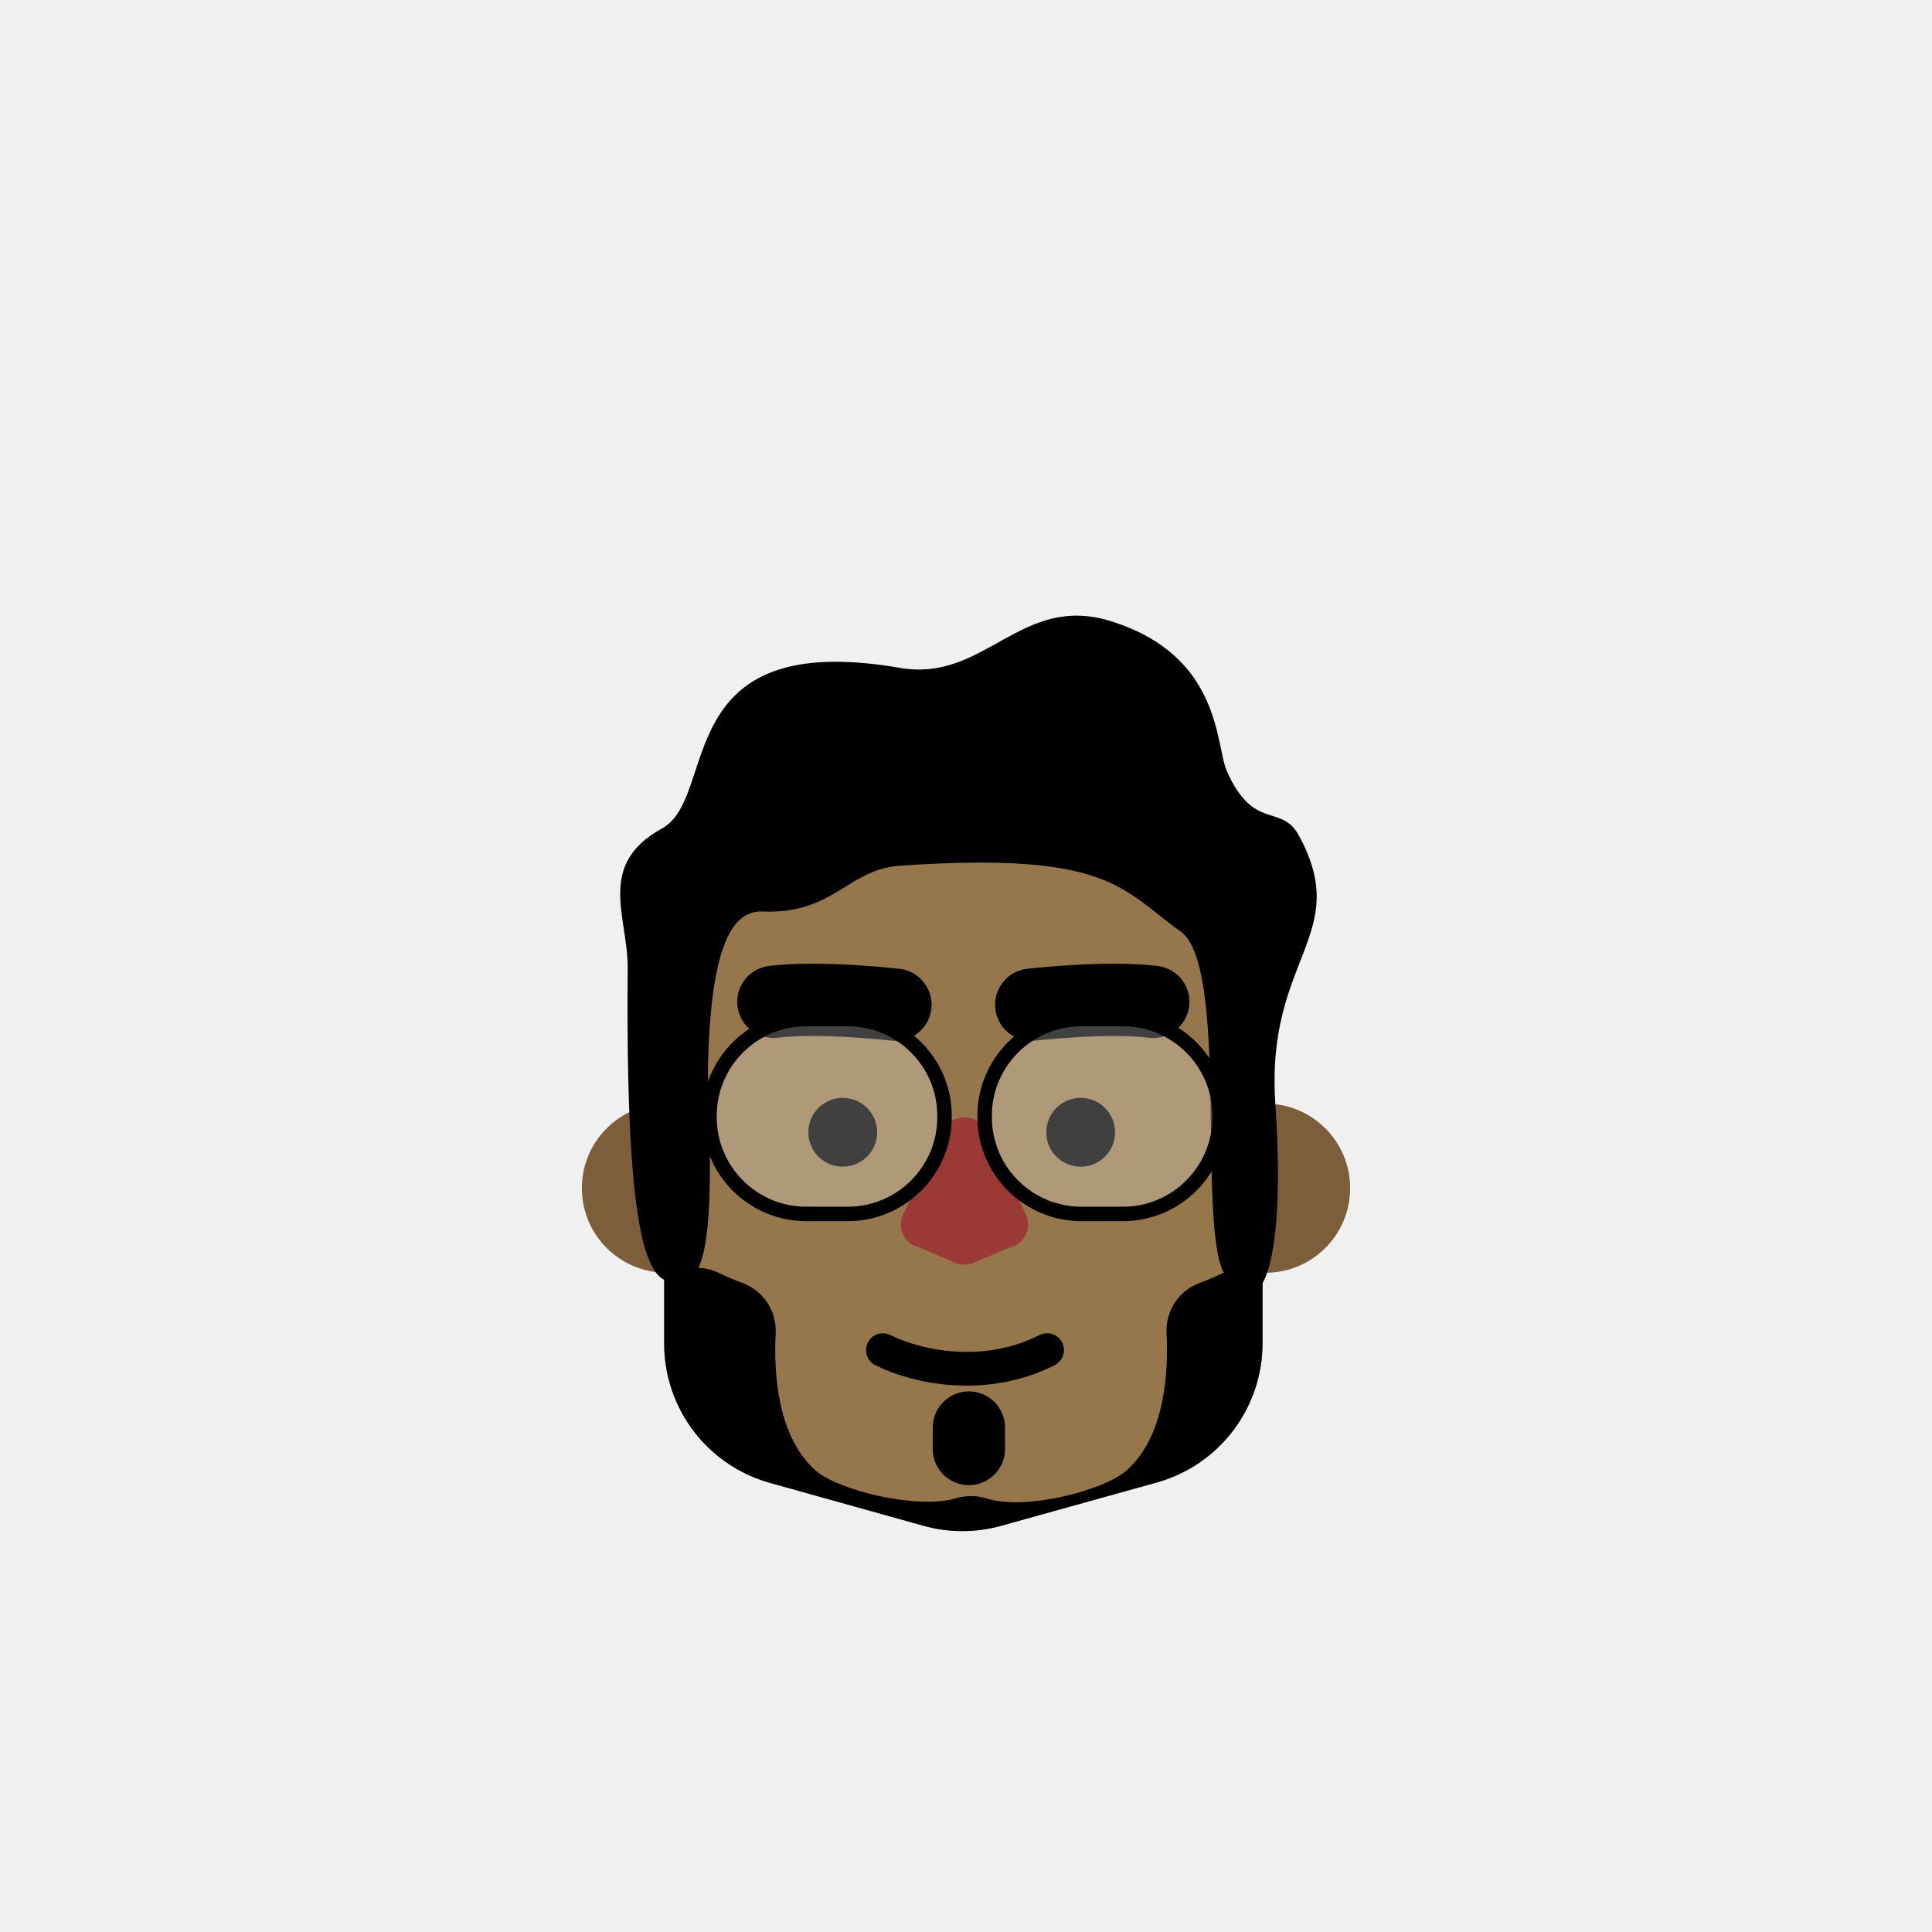
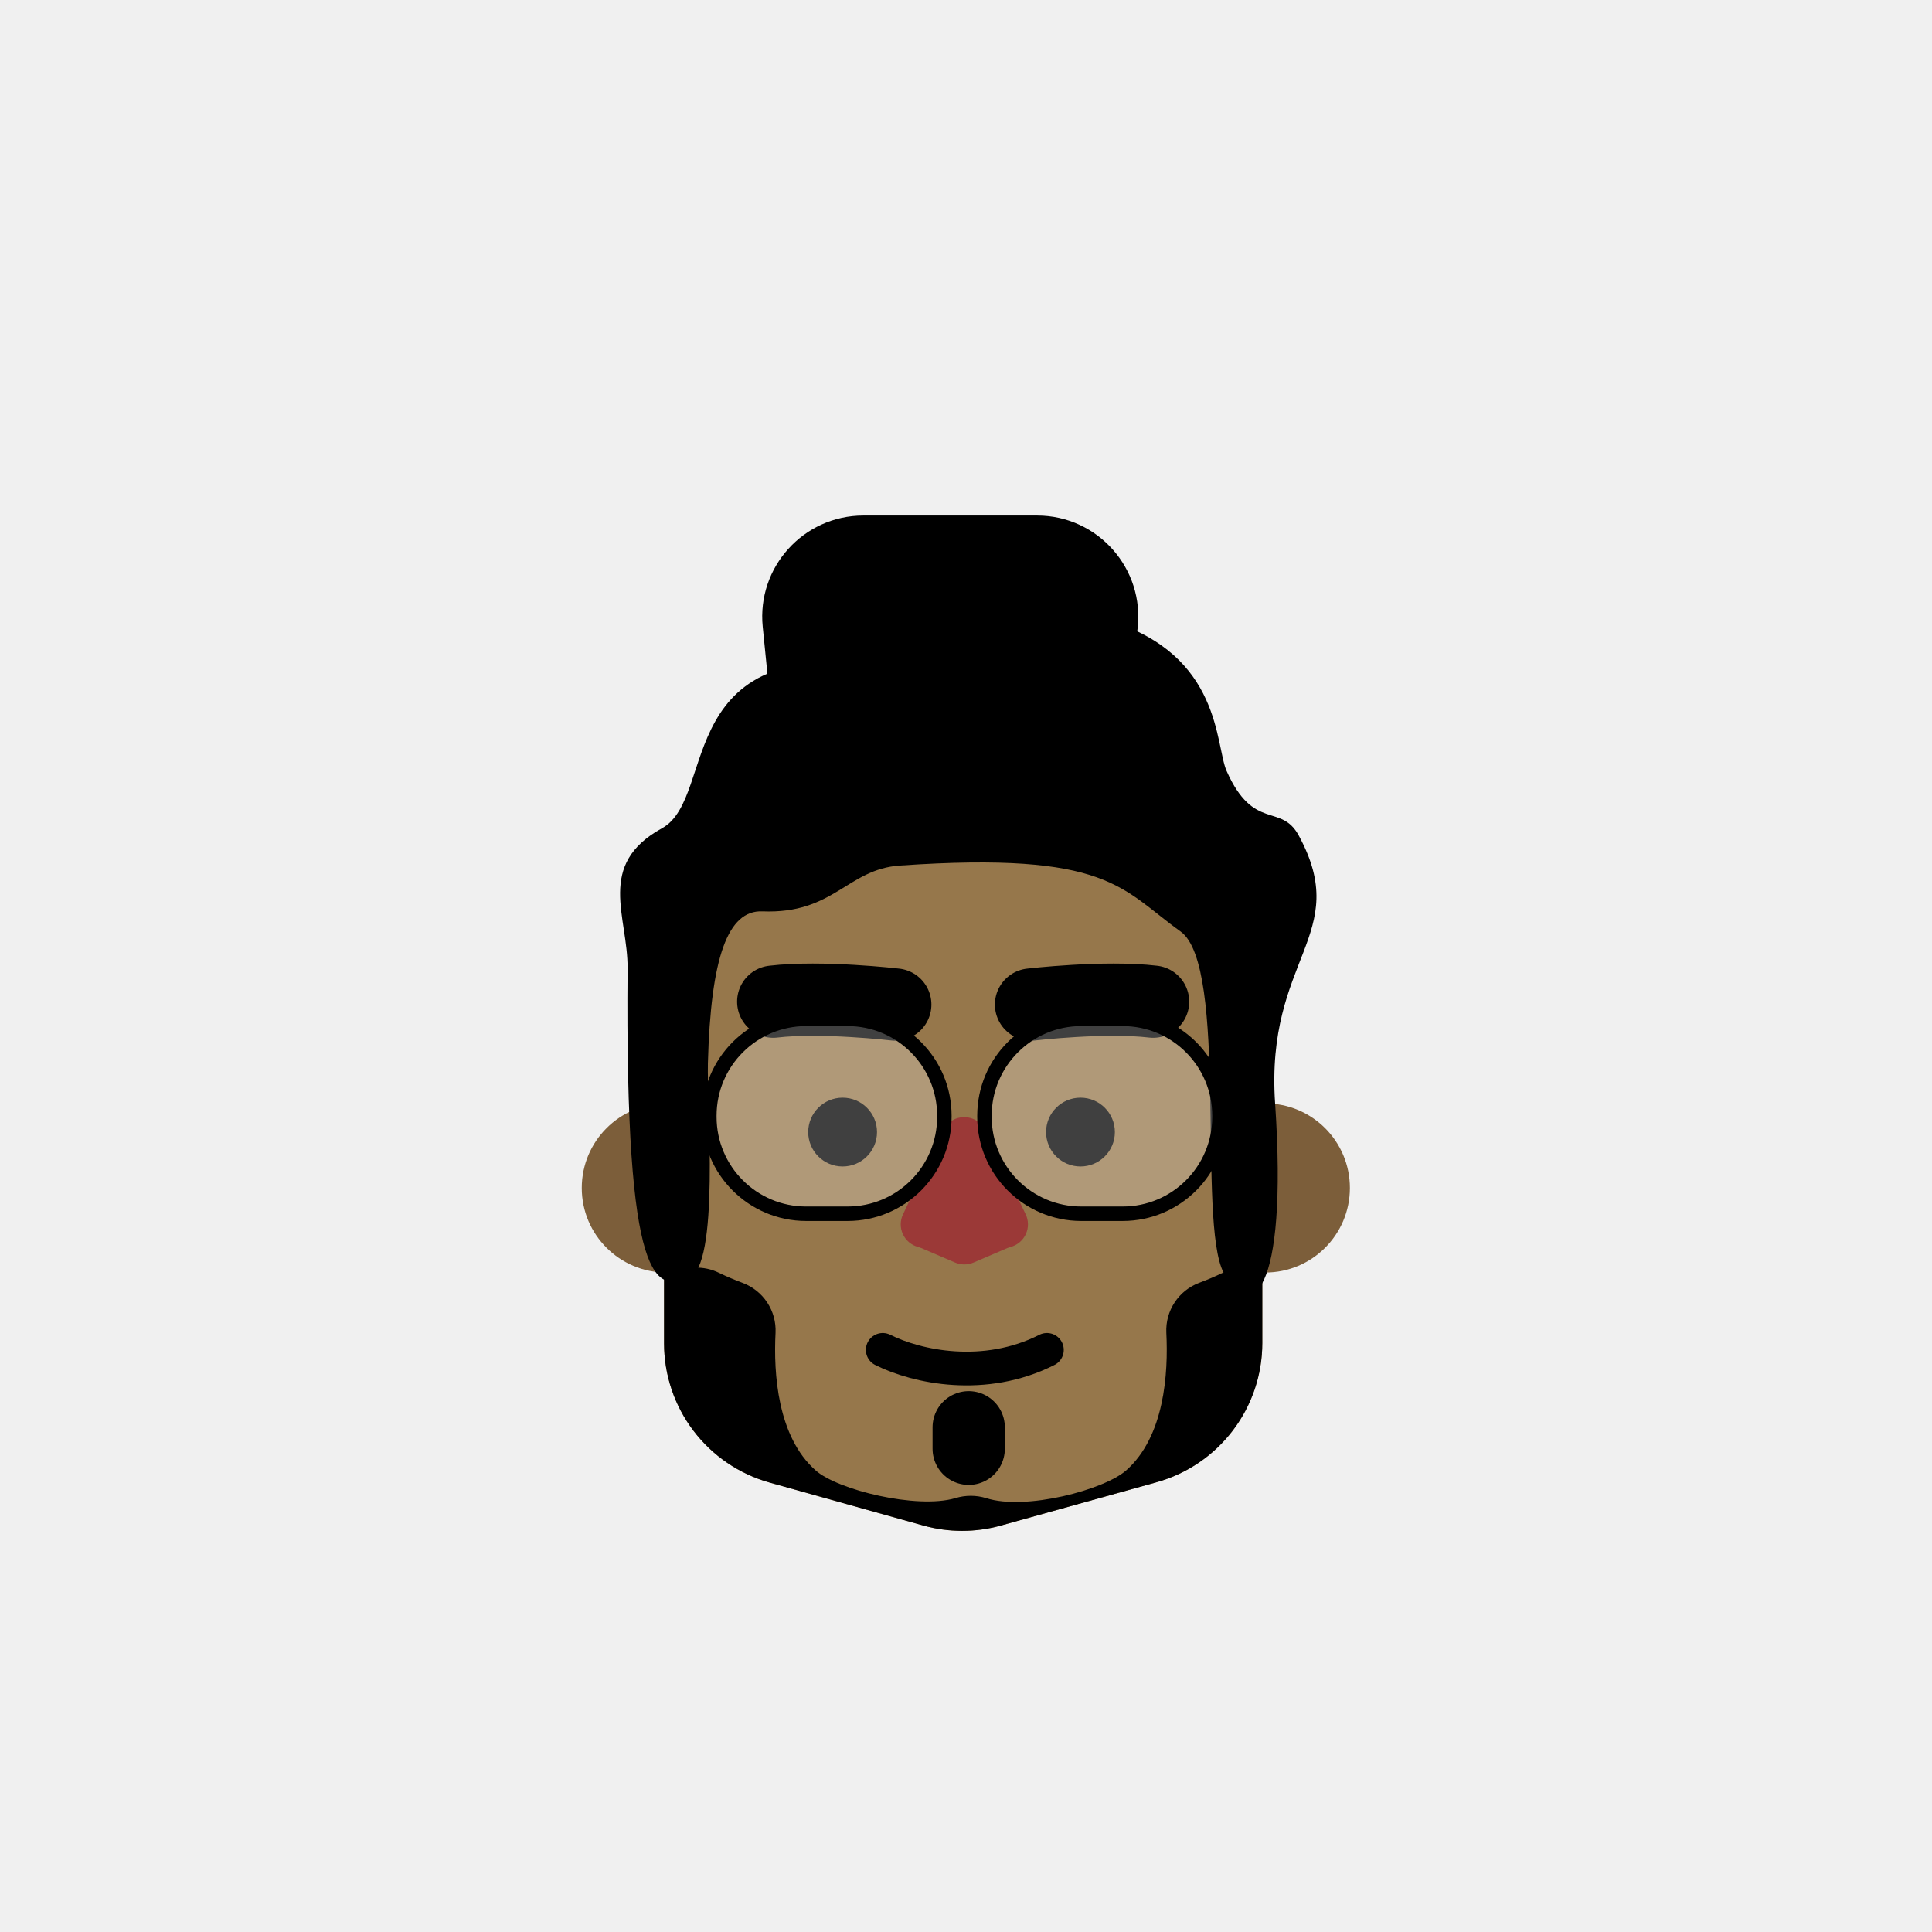
- <svg xmlns="http://www.w3.org/2000/svg" viewBox="0 0 400.93 400.93">
+ <svg xmlns="http://www.w3.org/2000/svg" width="401" height="401" viewBox="0 0 401 401" fill="none">
+   <g clip-path="url(#clip0_3_248)">
+     <path d="M262.63 264.12C272.323 264.12 280.18 256.263 280.18 246.57C280.18 236.877 272.323 229.02 262.63 229.02C252.937 229.02 245.08 236.877 245.08 246.57C245.08 256.263 252.937 264.12 262.63 264.12Z" fill="#7C5E3A" />
+     <path d="M138.3 264.12C147.993 264.12 155.85 256.263 155.85 246.57C155.85 236.877 147.993 229.02 138.3 229.02C128.607 229.02 120.75 236.877 120.75 246.57C120.75 256.263 128.607 264.12 138.3 264.12Z" fill="#7C5E3A" />
+     <path d="M240.08 307.64L207.73 316.64C202.474 318.105 196.917 318.105 191.66 316.64L159.72 307.71C153.426 305.943 147.882 302.168 143.931 296.961C139.979 291.753 137.837 285.397 137.83 278.86V207.26C137.843 199.321 141.003 191.711 146.617 186.097C152.231 180.483 159.841 177.323 167.78 177.31H232.07C239.999 177.328 247.598 180.485 253.206 186.09C258.815 191.694 261.976 199.291 262 207.22V278.77C261.995 285.314 259.851 291.678 255.893 296.89C251.936 302.102 246.383 305.877 240.08 307.64Z" fill="#96774B" />
+     <path d="M209.76 258.81C209.532 258.872 209.308 258.948 209.09 259.04L202.09 262.04C201.478 262.307 200.818 262.445 200.15 262.445C199.482 262.445 198.822 262.307 198.21 262.04L191.21 259.04C190.992 258.948 190.768 258.872 190.54 258.81C189.853 258.625 189.214 258.29 188.671 257.83C188.127 257.37 187.692 256.797 187.395 256.149C187.098 255.502 186.947 254.798 186.953 254.086C186.959 253.374 187.122 252.672 187.43 252.03L195.75 234.62C196.147 233.795 196.768 233.099 197.543 232.612C198.318 232.124 199.215 231.866 200.13 231.866C201.045 231.866 201.942 232.124 202.717 232.612C203.492 233.099 204.113 233.795 204.51 234.62L212.87 252C213.183 252.643 213.351 253.348 213.359 254.064C213.368 254.779 213.219 255.488 212.922 256.139C212.624 256.79 212.187 257.367 211.64 257.828C211.093 258.29 210.451 258.626 209.76 258.81Z" fill="#9B3937" />
+     <path d="M224.26 242.11C228.203 242.11 231.4 238.913 231.4 234.97C231.4 231.027 228.203 227.83 224.26 227.83C220.317 227.83 217.12 231.027 217.12 234.97C217.12 238.913 220.317 242.11 224.26 242.11Z" fill="black" />
+     <path d="M174.89 242.11C178.833 242.11 182.03 238.913 182.03 234.97C182.03 231.027 178.833 227.83 174.89 227.83C170.947 227.83 167.75 231.027 167.75 234.97C167.75 238.913 170.947 242.11 174.89 242.11Z" fill="black" />
+     <path d="M183.22 280.18C190.35 283.75 204.37 286.72 217.29 280.18" stroke="black" stroke-width="7" stroke-linecap="round" stroke-linejoin="round" />
+     <path d="M201.06 296.24V300.7" stroke="black" stroke-width="15" stroke-linecap="round" stroke-linejoin="round" />
+     <path d="M185.82 208.5C185.82 208.5 170.51 206.71 160.49 207.9" stroke="black" stroke-width="15" stroke-linecap="round" stroke-linejoin="round" />
+     <path d="M214 208.5C214 208.5 229.31 206.71 239.33 207.9" stroke="black" stroke-width="15" stroke-linecap="round" stroke-linejoin="round" />
+     <mask id="mask0_3_248" style="mask-type:luminance" maskUnits="userSpaceOnUse" x="137" y="177" width="125" height="141">
+       <path d="M240.08 307.64L207.73 316.64C202.474 318.105 196.917 318.105 191.66 316.64L159.72 307.71C153.426 305.943 147.882 302.168 143.931 296.961C139.979 291.753 137.837 285.397 137.83 278.86V207.26C137.843 199.321 141.003 191.711 146.617 186.097C152.231 180.483 159.841 177.323 167.78 177.31H232.07C239.999 177.328 247.598 180.485 253.206 186.09C258.815 191.694 261.976 199.291 262 207.22V278.77C261.995 285.314 259.851 291.678 255.893 296.89C251.936 302.102 246.383 305.877 240.08 307.64Z" fill="white" />
+     </mask>
+     <g mask="url(#mask0_3_248)">
+       <path d="M253.83 264.16C252.11 264.99 250.45 265.68 248.92 266.25C246.829 267.029 245.04 268.453 243.811 270.315C242.582 272.177 241.975 274.381 242.08 276.61C242.51 285.08 241.69 298.13 233.78 305.16C229.2 309.23 212.85 313.57 204.7 310.95C202.609 310.305 200.371 310.305 198.28 310.95C190.28 313.3 173.77 309.21 169.28 305.18C161.37 298.18 160.54 285.1 160.97 276.63C161.075 274.401 160.468 272.197 159.239 270.335C158.01 268.473 156.221 267.049 154.13 266.27C152.61 265.7 150.94 265.01 149.22 264.18C147.649 263.409 145.911 263.042 144.162 263.111C142.413 263.181 140.71 263.685 139.205 264.578C137.7 265.472 136.442 266.726 135.543 268.228C134.645 269.73 134.135 271.432 134.06 273.18C133.523 285.243 137.251 297.111 144.59 306.7C155.35 320.93 198.71 321 201.59 320.99C204.47 320.98 247.78 320.93 258.59 306.7C265.899 297.082 269.585 285.196 269 273.13C268.921 271.383 268.408 269.683 267.507 268.184C266.606 266.685 265.346 265.433 263.84 264.543C262.335 263.653 260.631 263.152 258.884 263.085C257.136 263.018 255.399 263.388 253.83 264.16Z" fill="black" />
+     </g>
+     <path d="M186.79 179.65C175.84 180.4 173.1 189.76 158.23 189.16C151.07 188.88 147.52 198.68 146.93 220.69C146.7 229.1 149.48 262.93 142.93 265.31C136.38 267.69 129.67 268.31 130.26 201.06C130.36 190.21 123.64 179.48 137.4 171.91C149.3 165.37 138.59 130.27 186.78 138.6C204.41 141.65 211.78 123.14 230.37 128.86C253.57 135.99 252.21 154.66 254.59 160.02C260.23 172.7 265.89 166.56 269.59 173.47C280.75 194.08 262.59 198.79 264.66 229.02C267.37 269.1 259.43 274.71 253.95 264.12C248.47 253.53 255.05 200.47 245.03 193.33C232.73 184.53 230.21 176.67 186.79 179.65Z" fill="black" />
+     <g opacity="0.25">
+       <path d="M233.01 211.47H224.43C213.329 211.47 204.33 220.469 204.33 231.57V231.82C204.33 242.921 213.329 251.92 224.43 251.92H233.01C244.111 251.92 253.11 242.921 253.11 231.82V231.57C253.11 220.469 244.111 211.47 233.01 211.47Z" fill="white" />
+       <path d="M175.91 211.47H167.33C156.229 211.47 147.23 220.469 147.23 231.57V231.82C147.23 242.921 156.229 251.92 167.33 251.92H175.91C187.011 251.92 196.01 242.921 196.01 231.82V231.57C196.01 220.469 187.011 211.47 175.91 211.47Z" fill="white" />
+     </g>
+     <path d="M233.01 211.47H224.43C213.329 211.47 204.33 220.469 204.33 231.57V231.82C204.33 242.921 213.329 251.92 224.43 251.92H233.01C244.111 251.92 253.11 242.921 253.11 231.82V231.57C253.11 220.469 244.111 211.47 233.01 211.47Z" stroke="black" stroke-width="3" stroke-miterlimit="10" />
+     <path d="M175.91 211.47H167.33C156.229 211.47 147.23 220.469 147.23 231.57V231.82C147.23 242.921 156.229 251.92 167.33 251.92H175.91C187.011 251.92 196.01 242.921 196.01 231.82V231.57C196.01 220.469 187.011 211.47 175.91 211.47Z" stroke="black" stroke-width="3" stroke-miterlimit="10" />
+     <path d="M158.309 130.09C157.073 117.727 166.781 107 179.205 107H215.257C227.872 107 237.641 118.044 236.1 130.565L233.269 153.565C231.973 164.092 223.032 172 212.426 172H181.505C170.716 172 161.682 163.825 160.609 153.09L158.309 130.09Z" fill="black" />
+   </g>
  <defs>
-     <style>.cls-1,.cls-10,.cls-5,.cls-6{fill:none;}.cls-2{fill:#7c5e3a;}.cls-3{fill:#96774b;}.cls-4{fill:#9b3937;}.cls-10,.cls-5,.cls-6{stroke:#000;}.cls-5,.cls-6{stroke-linecap:round;stroke-linejoin:round;}.cls-5{stroke-width:7px;}.cls-6{stroke-width:15px;}.cls-7{clip-path:url(#clip-path);}.cls-8{opacity:0.25;}.cls-9{fill:#fff;}.cls-10{stroke-miterlimit:10;stroke-width:3px;}</style>
-     <clipPath id="clip-path">
-       <path class="cls-1" d="M240.08,307.64l-32.35,9a29.93,29.93,0,0,1-16.07,0l-31.94-8.93a30,30,0,0,1-21.89-28.85v-71.6a30,30,0,0,1,29.95-29.95h64.29A30,30,0,0,1,262,207.22v71.55A30,30,0,0,1,240.08,307.64Z" />
+     <clipPath id="clip0_3_248">
+       <rect width="400.93" height="400.93" fill="white" />
    </clipPath>
  </defs>
-   <g id="Layer_2" data-name="Layer 2">
-     <g id="Layer_1-2" data-name="Layer 1">
-       <rect class="cls-1" width="400.93" height="400.93" />
-       <circle class="cls-2" cx="262.63" cy="246.57" r="17.55" />
-       <circle class="cls-2" cx="138.3" cy="246.57" r="17.55" />
-       <path class="cls-3" d="M240.08,307.64l-32.35,9a29.93,29.93,0,0,1-16.07,0l-31.94-8.93a30,30,0,0,1-21.89-28.85v-71.6a30,30,0,0,1,29.95-29.95h64.29A30,30,0,0,1,262,207.22v71.55A30,30,0,0,1,240.08,307.64Z" />
-       <path class="cls-4" d="M209.76,258.81h0a5.3,5.3,0,0,0-.67.23l-7,3a4.85,4.85,0,0,1-3.88,0l-7-3a5.3,5.3,0,0,0-.67-.23h0a4.85,4.85,0,0,1-3.11-6.78l8.32-17.41a4.86,4.86,0,0,1,8.76,0L212.87,252A4.85,4.85,0,0,1,209.76,258.81Z" />
-       <circle cx="224.26" cy="234.97" r="7.14" />
-       <circle cx="174.89" cy="234.97" r="7.14" />
-       <path class="cls-5" d="M183.22,280.18c7.13,3.57,21.15,6.54,34.07,0" />
-       <line class="cls-6" x1="201.06" y1="296.24" x2="201.06" y2="300.7" />
-       <path class="cls-6" d="M185.82,208.5s-15.31-1.79-25.33-.6" />
-       <path class="cls-6" d="M214,208.5s15.31-1.79,25.33-.6" />
-       <g class="cls-7">
-         <path d="M253.83,264.16c-1.72.83-3.38,1.52-4.91,2.09a10.53,10.53,0,0,0-6.84,10.36c.43,8.47-.39,21.52-8.3,28.55-4.58,4.07-20.93,8.41-29.08,5.79a10.89,10.89,0,0,0-6.42,0c-8,2.35-24.51-1.74-29-5.77-7.91-7-8.74-20.08-8.31-28.55a10.53,10.53,0,0,0-6.84-10.36c-1.52-.57-3.19-1.26-4.91-2.09a10.53,10.53,0,0,0-15.16,9,51.39,51.39,0,0,0,10.53,33.52c10.76,14.23,54.12,14.3,57,14.29s46.19-.06,57-14.29A51.37,51.37,0,0,0,269,273.13,10.53,10.53,0,0,0,253.83,264.16Z" />
-       </g>
-       <path d="M186.79,179.65c-10.95.75-13.69,10.11-28.56,9.51-7.16-.28-10.71,9.52-11.3,31.53-.23,8.41,2.55,42.24-4,44.62s-13.26,3-12.67-64.25c.1-10.85-6.62-21.58,7.14-29.15,11.9-6.54,1.19-41.64,49.38-33.31,17.63,3.05,25-15.46,43.59-9.74,23.2,7.13,21.84,25.8,24.22,31.16,5.64,12.68,11.3,6.54,15,13.45,11.16,20.61-7,25.32-4.93,55.55,2.71,40.08-5.23,45.69-10.71,35.1s1.1-63.65-8.92-70.79C232.73,184.53,230.21,176.67,186.79,179.65Z" />
-       <g class="cls-8">
-         <rect class="cls-9" x="204.33" y="211.47" width="48.78" height="40.45" rx="20.1" />
-         <rect class="cls-9" x="147.23" y="211.47" width="48.78" height="40.45" rx="20.1" />
-       </g>
-       <rect class="cls-10" x="204.33" y="211.47" width="48.78" height="40.45" rx="20.1" />
-       <rect class="cls-10" x="147.23" y="211.47" width="48.78" height="40.45" rx="20.1" />
-     </g>
-   </g>
</svg>
